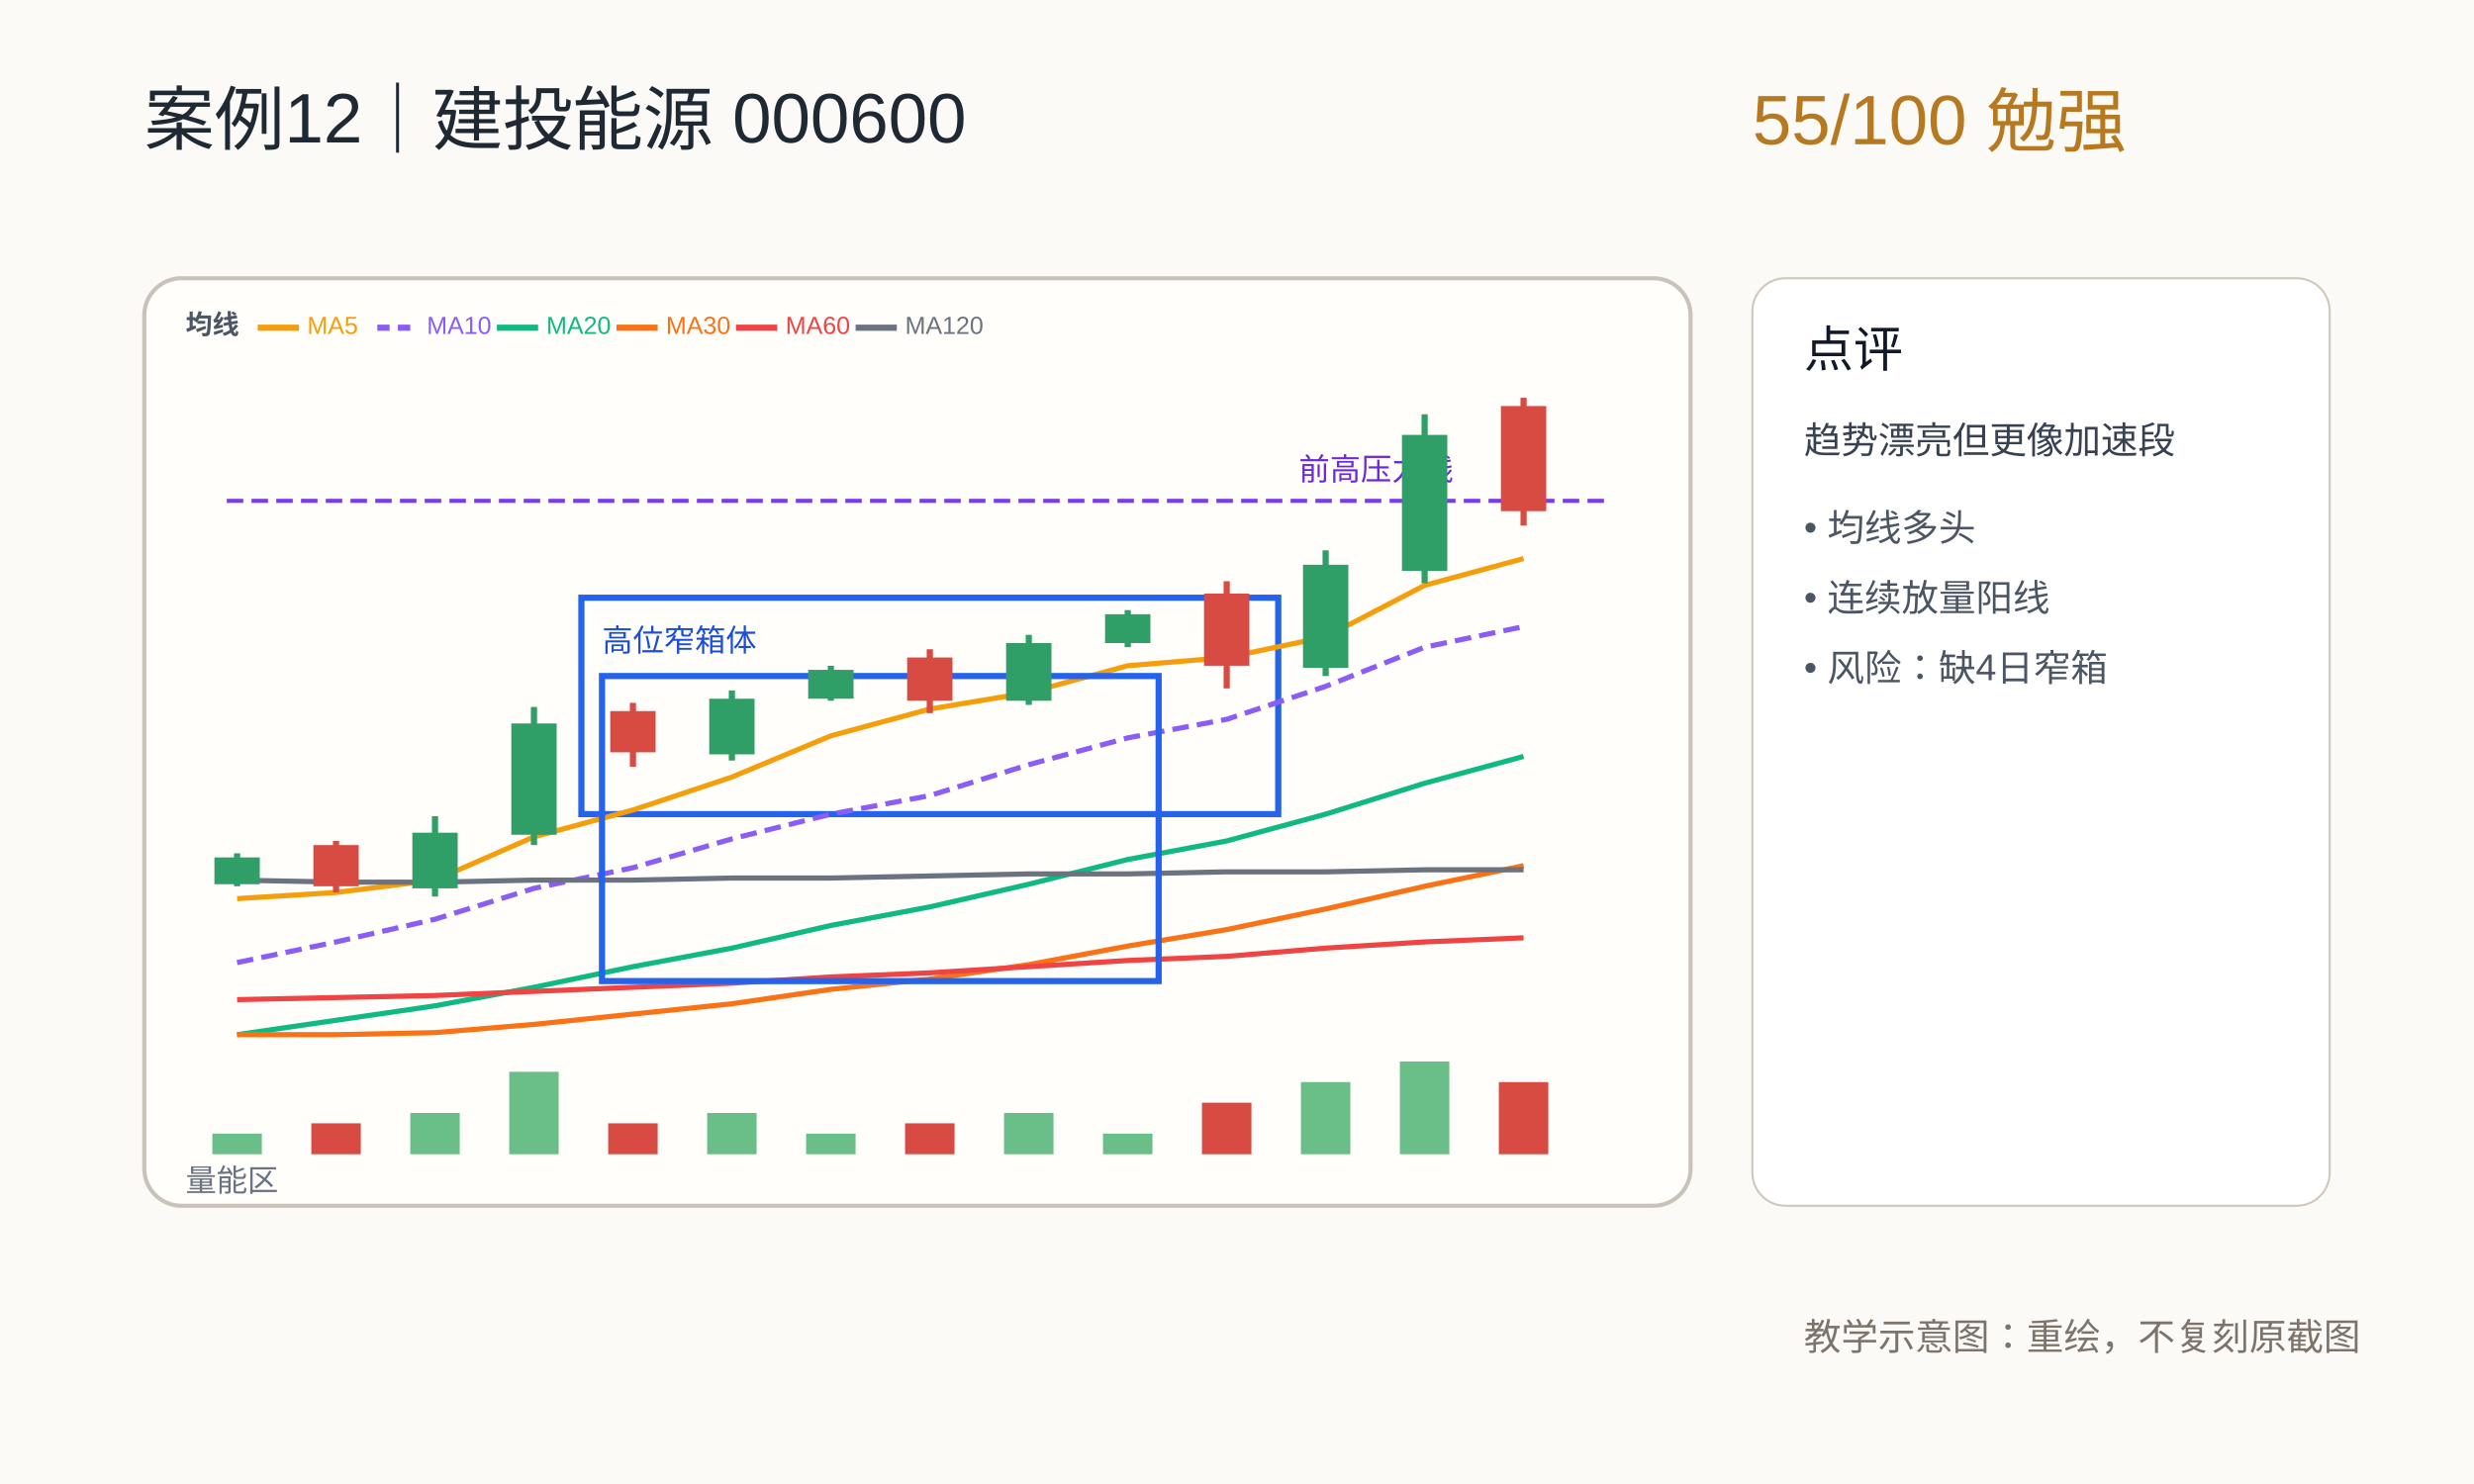
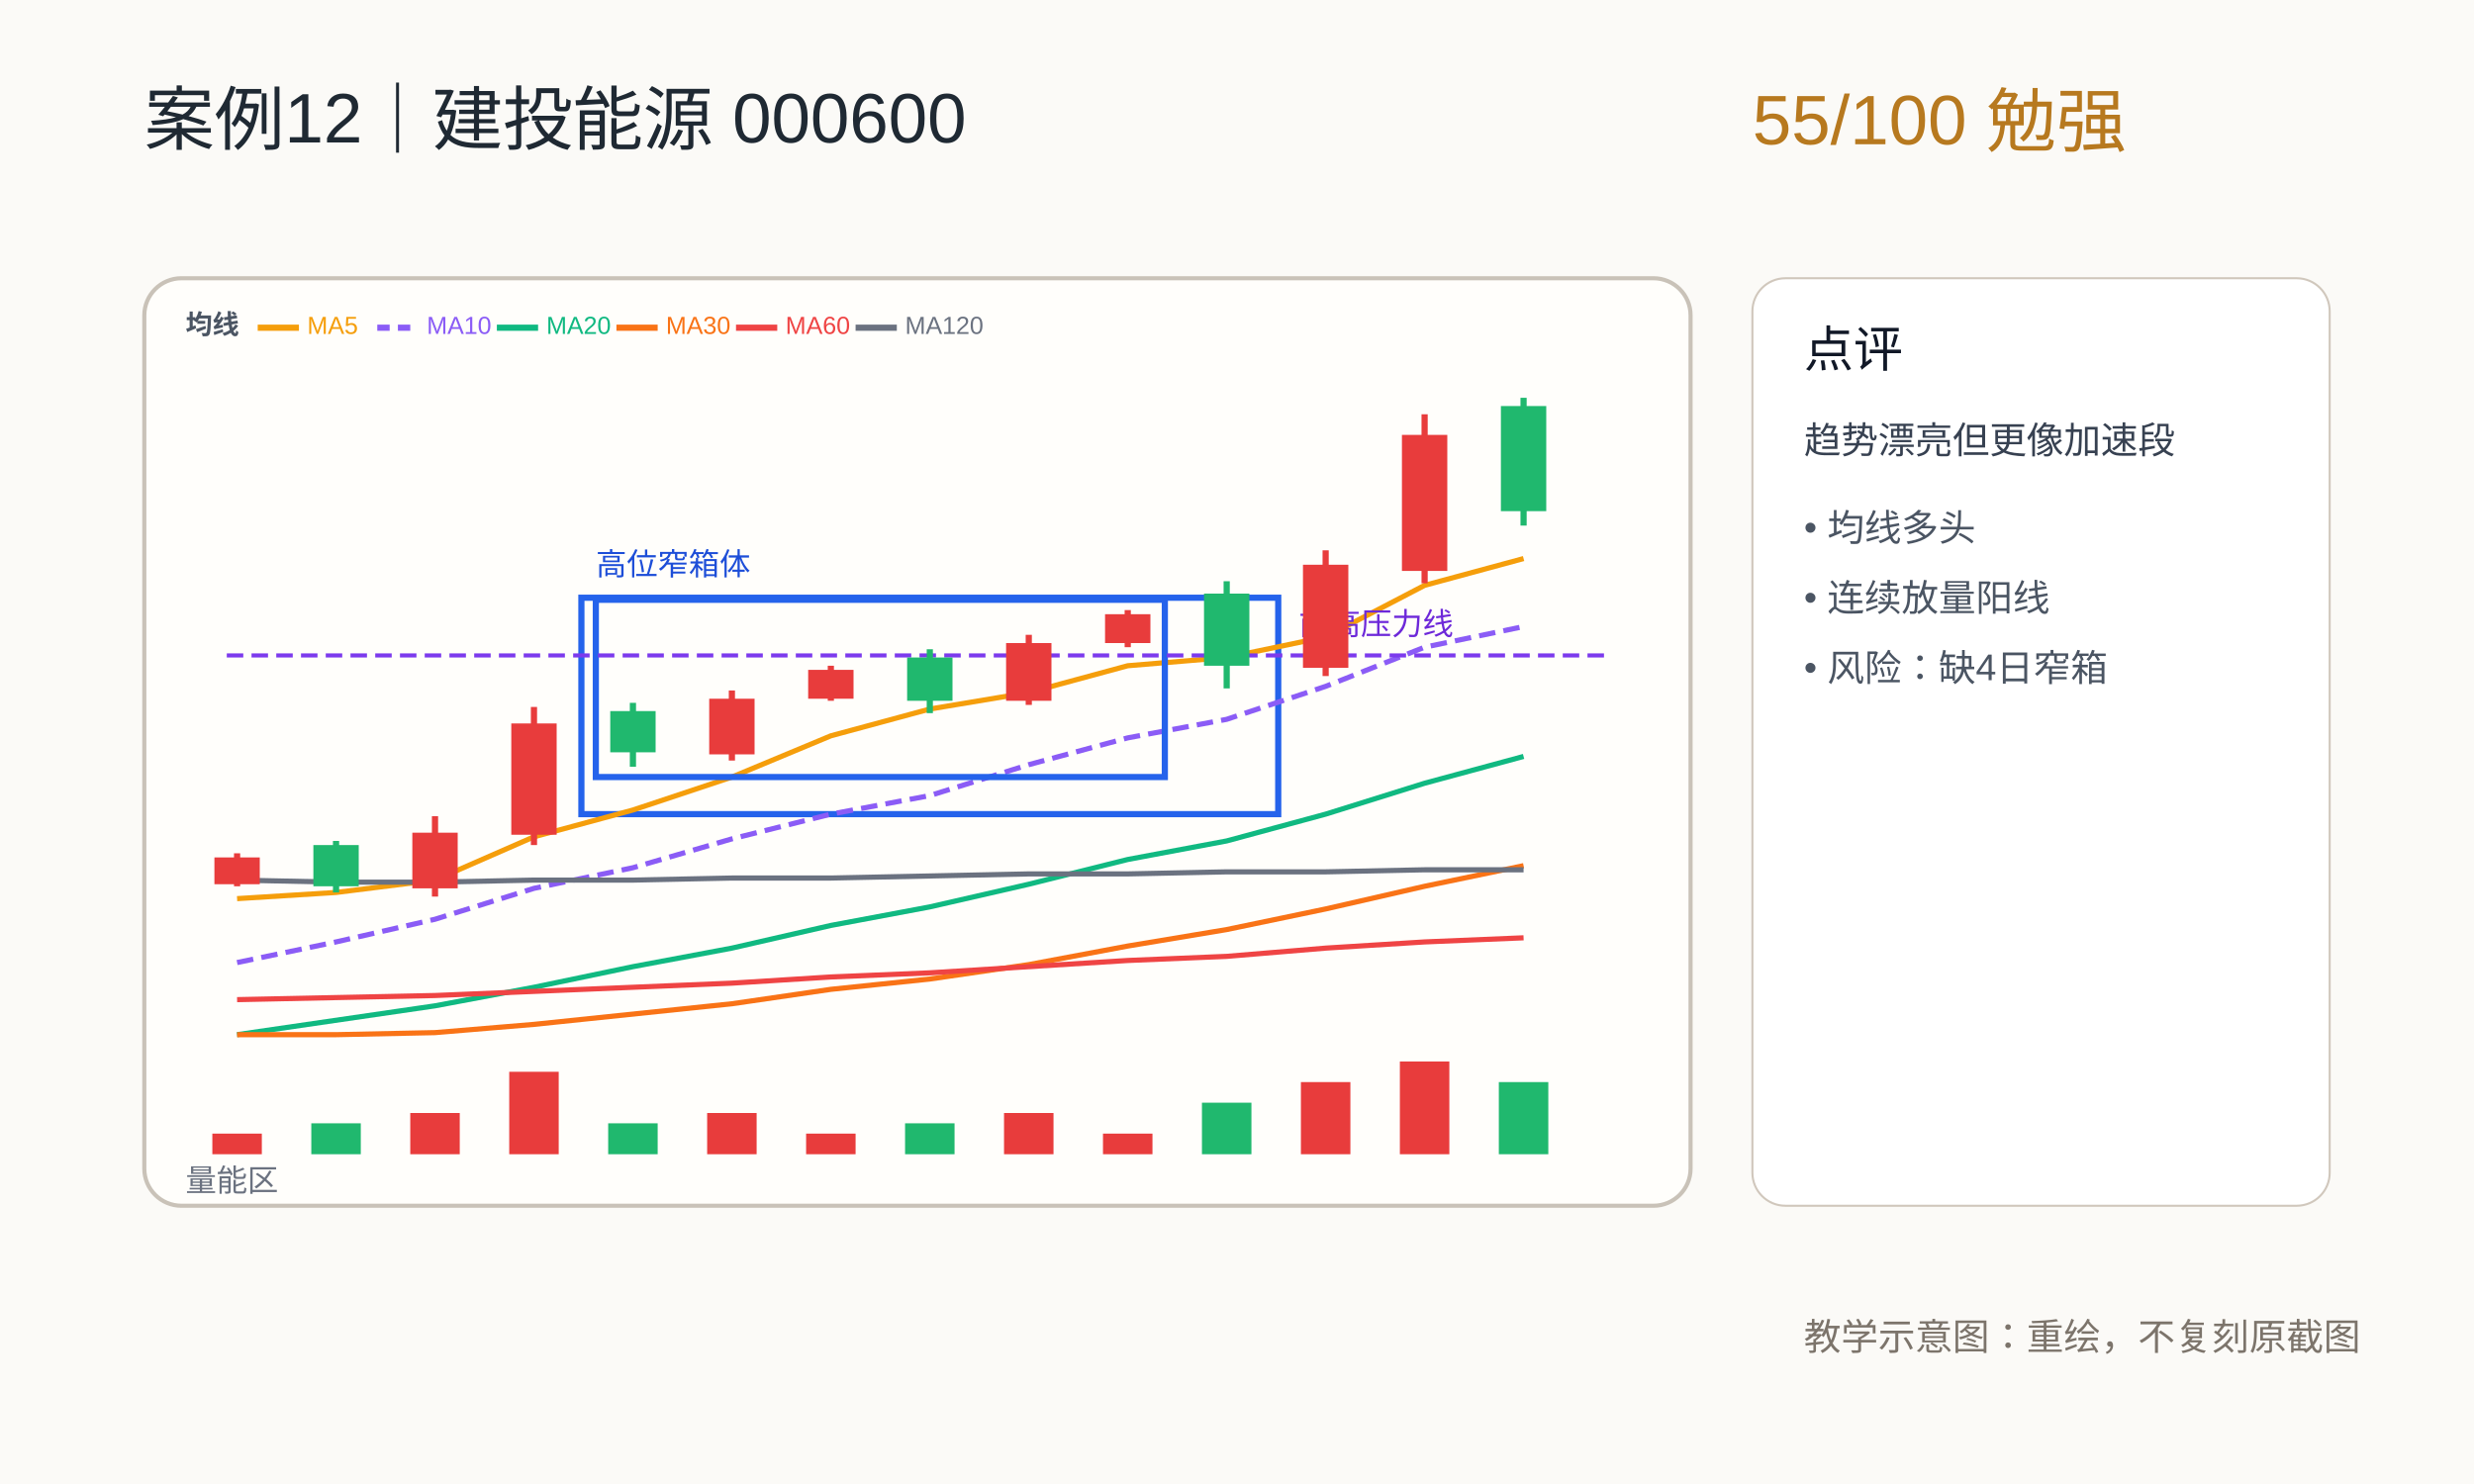
<svg xmlns="http://www.w3.org/2000/svg" width="1200" height="720" viewBox="0 0 1200 720">
  <rect width="1200" height="720" fill="#fbfaf7" />
  <rect x="70" y="135" width="750" height="450" rx="18" fill="#fffefb" stroke="#c9c2b8" stroke-width="2" />
  <text x="70" y="70" font-size="34" font-family="PingFang SC, Arial" fill="#1f2933">案例12｜建投能源 000600</text>
  <text x="850" y="70" font-size="34" font-family="PingFang SC, Arial" fill="#b7791f">55/100  勉强</text>
  <rect x="282" y="290" width="338" height="105" fill="none" stroke="#2563eb" stroke-width="3" />
  <text x="90" y="162" font-size="13" font-family="PingFang SC, Arial" fill="#4b5563" font-weight="bold">均线</text>
  <line x1="125" y1="159" x2="145" y2="159" stroke="#f59e0b" stroke-width="3" />
  <text x="149" y="162" font-size="12" font-family="PingFang SC, Arial" fill="#f59e0b">MA5</text>
  <line x1="183" y1="159" x2="203" y2="159" stroke="#8b5cf6" stroke-width="3" stroke-dasharray="6,4" />
  <text x="207" y="162" font-size="12" font-family="PingFang SC, Arial" fill="#8b5cf6">MA10</text>
  <line x1="241" y1="159" x2="261" y2="159" stroke="#10b981" stroke-width="3" />
  <text x="265" y="162" font-size="12" font-family="PingFang SC, Arial" fill="#10b981">MA20</text>
  <line x1="299" y1="159" x2="319" y2="159" stroke="#f97316" stroke-width="3" />
  <text x="323" y="162" font-size="12" font-family="PingFang SC, Arial" fill="#f97316">MA30</text>
  <line x1="357" y1="159" x2="377" y2="159" stroke="#ef4444" stroke-width="3" />
  <text x="381" y="162" font-size="12" font-family="PingFang SC, Arial" fill="#ef4444">MA60</text>
  <line x1="415" y1="159" x2="435" y2="159" stroke="#6b7280" stroke-width="3" />
  <text x="439" y="162" font-size="12" font-family="PingFang SC, Arial" fill="#6b7280">MA120</text>
  <polyline points="115,436 163,433 211,427 259,406 307,393 355,377 403,357 451,344 499,336 547,323 595,319 643,309 691,284 739,271" fill="none" stroke="#f59e0b" stroke-width="2.5" />
  <polyline points="115,467 163,457 211,446 259,431 307,421 355,407 403,395 451,386 499,371 547,358 595,349 643,333 691,314 739,304" fill="none" stroke="#8b5cf6" stroke-width="2.5" stroke-dasharray="8,4" />
  <polyline points="115,502 163,495 211,488 259,479 307,469 355,460 403,449 451,440 499,429 547,417 595,408 643,395 691,380 739,367" fill="none" stroke="#10b981" stroke-width="2.5" />
  <polyline points="115,502 163,502 211,501 259,497 307,492 355,487 403,480 451,475 499,468 547,459 595,451 643,441 691,430 739,420" fill="none" stroke="#f97316" stroke-width="2.5" />
  <polyline points="115,485 163,484 211,483 259,481 307,479 355,477 403,474 451,472 499,469 547,466 595,464 643,460 691,457 739,455" fill="none" stroke="#ef4444" stroke-width="2.5" />
  <polyline points="115,427 163,428 211,428 259,427 307,427 355,426 403,426 451,425 499,424 547,424 595,423 643,423 691,422 739,422" fill="none" stroke="#6b7280" stroke-width="2.5" />
-   <line x1="110" y1="243" x2="780" y2="243" stroke="#7c3aed" stroke-width="2" stroke-dasharray="8,4" />
-   <text x="630" y="233" font-size="15" font-family="PingFang SC, Arial" fill="#6d28d9">前高压力线</text>
-   <rect x="292" y="328" width="270" height="148" fill="none" stroke="#2563eb" stroke-width="3" />
-   <text x="292" y="316" font-size="15" font-family="PingFang SC, Arial" fill="#1d4ed8">高位窄箱体</text>
-   <line x1="115" y1="414" x2="115" y2="430" stroke="#2f9e67" stroke-width="3" />
-   <rect x="104" y="416" width="22" height="13" fill="#2f9e67" />
-   <line x1="163" y1="408" x2="163" y2="433" stroke="#d74b42" stroke-width="3" />
-   <rect x="152" y="410" width="22" height="20" fill="#d74b42" />
-   <line x1="211" y1="396" x2="211" y2="435" stroke="#2f9e67" stroke-width="3" />
-   <rect x="200" y="404" width="22" height="27" fill="#2f9e67" />
-   <line x1="259" y1="343" x2="259" y2="410" stroke="#2f9e67" stroke-width="3" />
-   <rect x="248" y="351" width="22" height="54" fill="#2f9e67" />
-   <line x1="307" y1="341" x2="307" y2="372" stroke="#d74b42" stroke-width="3" />
-   <rect x="296" y="345" width="22" height="20" fill="#d74b42" />
-   <line x1="355" y1="335" x2="355" y2="369" stroke="#2f9e67" stroke-width="3" />
-   <rect x="344" y="339" width="22" height="27" fill="#2f9e67" />
-   <line x1="403" y1="323" x2="403" y2="340" stroke="#2f9e67" stroke-width="3" />
-   <rect x="392" y="325" width="22" height="14" fill="#2f9e67" />
-   <line x1="451" y1="315" x2="451" y2="346" stroke="#d74b42" stroke-width="3" />
-   <rect x="440" y="319" width="22" height="21" fill="#d74b42" />
-   <line x1="499" y1="308" x2="499" y2="342" stroke="#2f9e67" stroke-width="3" />
-   <rect x="488" y="312" width="22" height="28" fill="#2f9e67" />
-   <line x1="547" y1="296" x2="547" y2="314" stroke="#2f9e67" stroke-width="3" />
-   <rect x="536" y="298" width="22" height="14" fill="#2f9e67" />
-   <line x1="595" y1="282" x2="595" y2="334" stroke="#d74b42" stroke-width="3" />
-   <rect x="584" y="288" width="22" height="35" fill="#d74b42" />
-   <line x1="643" y1="267" x2="643" y2="328" stroke="#2f9e67" stroke-width="3" />
-   <rect x="632" y="274" width="22" height="50" fill="#2f9e67" />
-   <line x1="691" y1="201" x2="691" y2="283" stroke="#2f9e67" stroke-width="3" />
-   <rect x="680" y="211" width="22" height="66" fill="#2f9e67" />
-   <line x1="739" y1="193" x2="739" y2="255" stroke="#d74b42" stroke-width="3" />
-   <rect x="728" y="197" width="22" height="51" fill="#d74b42" />
-   <rect x="103" y="550" width="24" height="10" fill="#6abf88" />
-   <rect x="151" y="545" width="24" height="15" fill="#d74b42" />
-   <rect x="199" y="540" width="24" height="20" fill="#6abf88" />
-   <rect x="247" y="520" width="24" height="40" fill="#6abf88" />
-   <rect x="295" y="545" width="24" height="15" fill="#d74b42" />
-   <rect x="343" y="540" width="24" height="20" fill="#6abf88" />
-   <rect x="391" y="550" width="24" height="10" fill="#6abf88" />
-   <rect x="439" y="545" width="24" height="15" fill="#d74b42" />
-   <rect x="487" y="540" width="24" height="20" fill="#6abf88" />
-   <rect x="535" y="550" width="24" height="10" fill="#6abf88" />
-   <rect x="583" y="535" width="24" height="25" fill="#d74b42" />
-   <rect x="631" y="525" width="24" height="35" fill="#6abf88" />
-   <rect x="679" y="515" width="24" height="45" fill="#6abf88" />
-   <rect x="727" y="525" width="24" height="35" fill="#d74b42" />
+   <rect x="289" y="291" width="276" height="86" fill="none" stroke="#2563eb" stroke-width="3" />
+   <text x="289" y="279" font-size="15" font-family="PingFang SC, Arial" fill="#1d4ed8">高位窄箱体</text>
+   <line x1="110" y1="318" x2="780" y2="318" stroke="#7c3aed" stroke-width="2" stroke-dasharray="8,4" />
+   <text x="630" y="308" font-size="15" font-family="PingFang SC, Arial" fill="#6d28d9">前高压力线</text>
+   <line x1="115" y1="414" x2="115" y2="430" stroke="#e83c3c" stroke-width="3" />
+   <rect x="104" y="416" width="22" height="13" fill="#e83c3c" />
+   <line x1="163" y1="408" x2="163" y2="433" stroke="#20b86e" stroke-width="3" />
+   <rect x="152" y="410" width="22" height="20" fill="#20b86e" />
+   <line x1="211" y1="396" x2="211" y2="435" stroke="#e83c3c" stroke-width="3" />
+   <rect x="200" y="404" width="22" height="27" fill="#e83c3c" />
+   <line x1="259" y1="343" x2="259" y2="410" stroke="#e83c3c" stroke-width="3" />
+   <rect x="248" y="351" width="22" height="54" fill="#e83c3c" />
+   <line x1="307" y1="341" x2="307" y2="372" stroke="#20b86e" stroke-width="3" />
+   <rect x="296" y="345" width="22" height="20" fill="#20b86e" />
+   <line x1="355" y1="335" x2="355" y2="369" stroke="#e83c3c" stroke-width="3" />
+   <rect x="344" y="339" width="22" height="27" fill="#e83c3c" />
+   <line x1="403" y1="323" x2="403" y2="340" stroke="#e83c3c" stroke-width="3" />
+   <rect x="392" y="325" width="22" height="14" fill="#e83c3c" />
+   <line x1="451" y1="315" x2="451" y2="346" stroke="#20b86e" stroke-width="3" />
+   <rect x="440" y="319" width="22" height="21" fill="#20b86e" />
+   <line x1="499" y1="308" x2="499" y2="342" stroke="#e83c3c" stroke-width="3" />
+   <rect x="488" y="312" width="22" height="28" fill="#e83c3c" />
+   <line x1="547" y1="296" x2="547" y2="314" stroke="#e83c3c" stroke-width="3" />
+   <rect x="536" y="298" width="22" height="14" fill="#e83c3c" />
+   <line x1="595" y1="282" x2="595" y2="334" stroke="#20b86e" stroke-width="3" />
+   <rect x="584" y="288" width="22" height="35" fill="#20b86e" />
+   <line x1="643" y1="267" x2="643" y2="328" stroke="#e83c3c" stroke-width="3" />
+   <rect x="632" y="274" width="22" height="50" fill="#e83c3c" />
+   <line x1="691" y1="201" x2="691" y2="283" stroke="#e83c3c" stroke-width="3" />
+   <rect x="680" y="211" width="22" height="66" fill="#e83c3c" />
+   <line x1="739" y1="193" x2="739" y2="255" stroke="#20b86e" stroke-width="3" />
+   <rect x="728" y="197" width="22" height="51" fill="#20b86e" />
+   <rect x="103" y="550" width="24" height="10" fill="#e83c3c" />
+   <rect x="151" y="545" width="24" height="15" fill="#20b86e" />
+   <rect x="199" y="540" width="24" height="20" fill="#e83c3c" />
+   <rect x="247" y="520" width="24" height="40" fill="#e83c3c" />
+   <rect x="295" y="545" width="24" height="15" fill="#20b86e" />
+   <rect x="343" y="540" width="24" height="20" fill="#e83c3c" />
+   <rect x="391" y="550" width="24" height="10" fill="#e83c3c" />
+   <rect x="439" y="545" width="24" height="15" fill="#20b86e" />
+   <rect x="487" y="540" width="24" height="20" fill="#e83c3c" />
+   <rect x="535" y="550" width="24" height="10" fill="#e83c3c" />
+   <rect x="583" y="535" width="24" height="25" fill="#20b86e" />
+   <rect x="631" y="525" width="24" height="35" fill="#e83c3c" />
+   <rect x="679" y="515" width="24" height="45" fill="#e83c3c" />
+   <rect x="727" y="525" width="24" height="35" fill="#20b86e" />
  <text x="90" y="578" font-size="15" font-family="PingFang SC, Arial" fill="#6b7280">量能区</text>
  <rect x="850" y="135" width="280" height="450" rx="16" fill="#ffffff" stroke="#d0c7bc" />
  <text x="875" y="178" font-size="24" font-family="PingFang SC, Arial" fill="#111827">点评</text>
  <text x="875" y="220" font-size="18" font-family="PingFang SC, Arial" fill="#374151">趋势漂亮但更像加速段</text>
  <text x="875" y="262" font-size="18" font-family="PingFang SC, Arial" fill="#4b5563">• 均线多头</text>
  <text x="875" y="296" font-size="18" font-family="PingFang SC, Arial" fill="#4b5563">• 连续放量阳线</text>
  <text x="875" y="330" font-size="18" font-family="PingFang SC, Arial" fill="#4b5563">• 风险：缺4日窄箱</text>
  <text x="875" y="655" font-size="18" font-family="PingFang SC, Arial" fill="#7c746b">教学示意图：重绘，不复刻原截图</text>
</svg>
